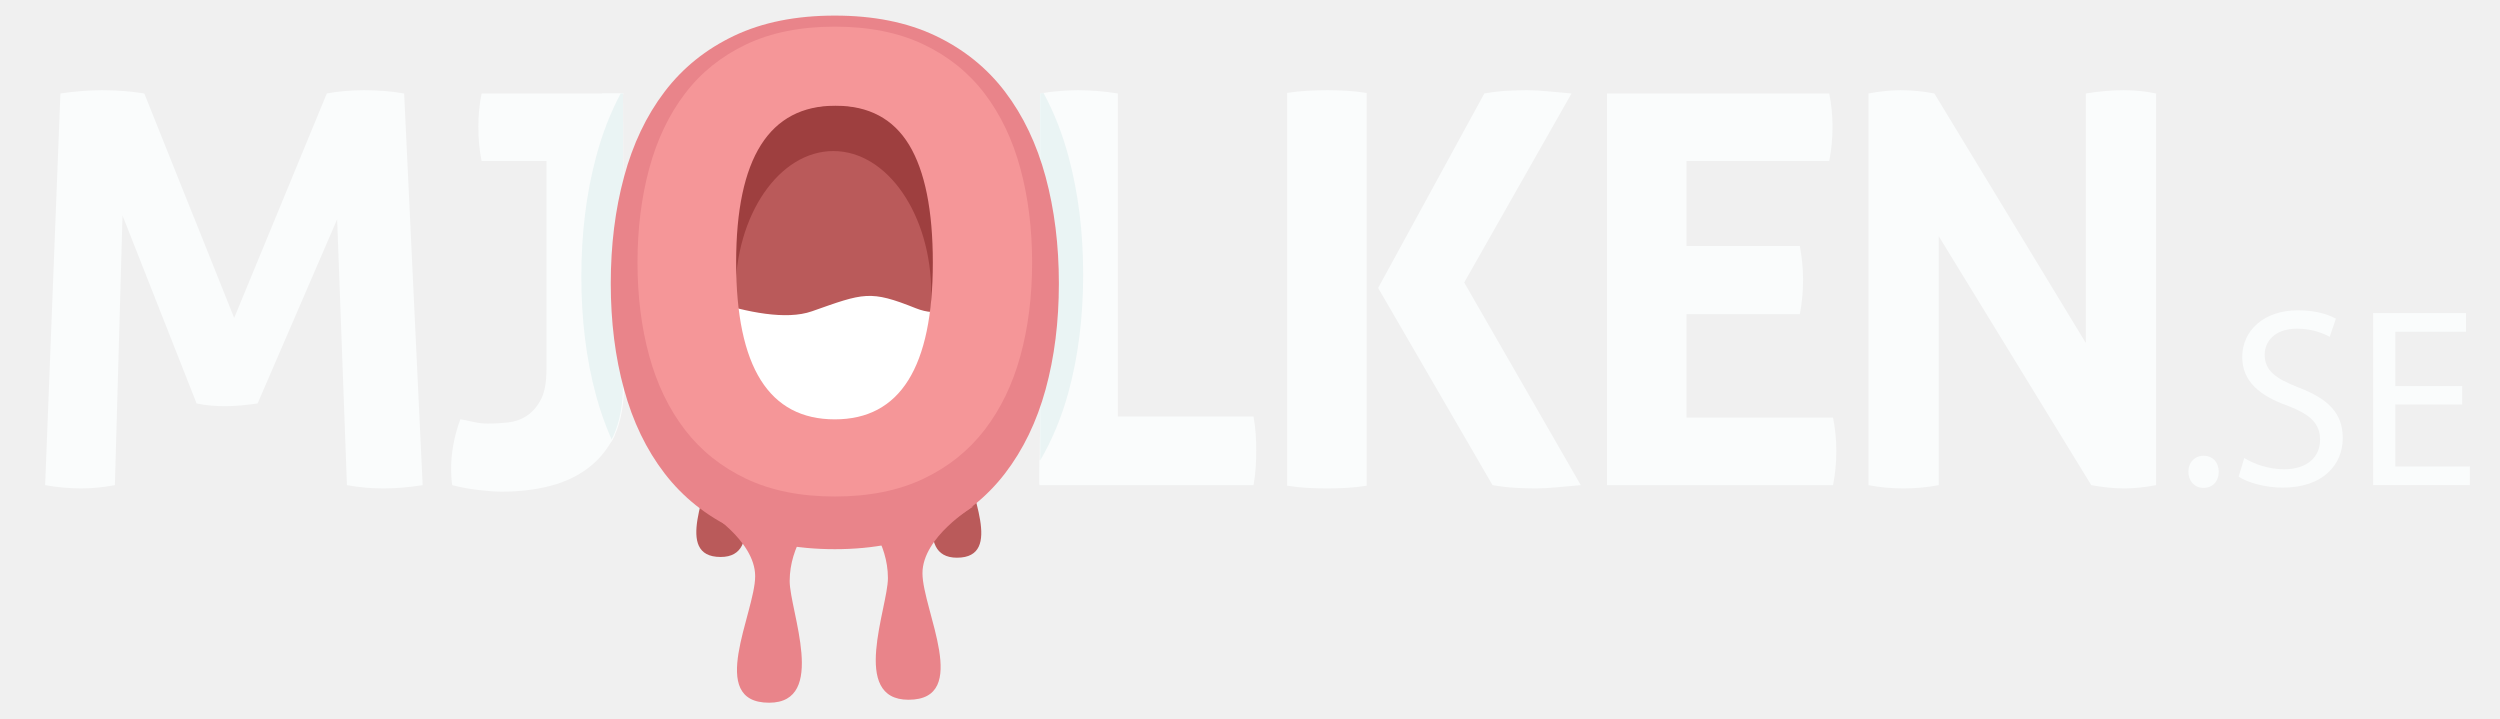
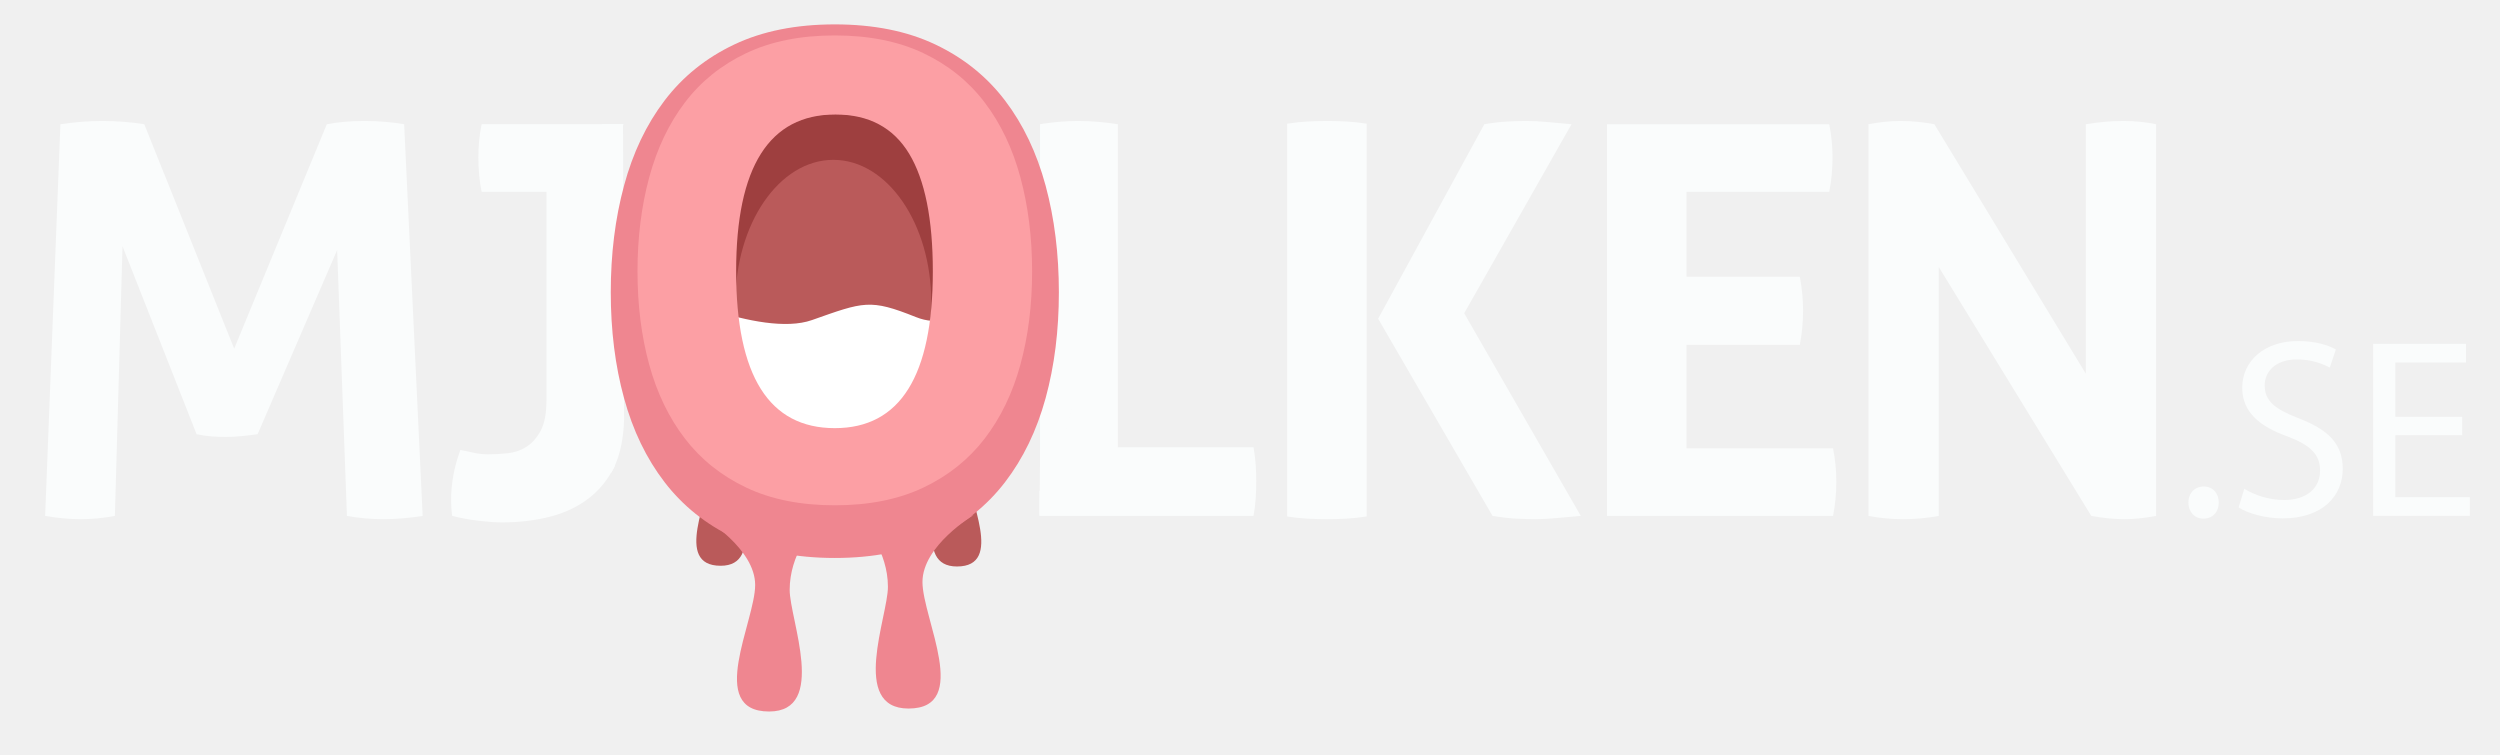
- <svg xmlns="http://www.w3.org/2000/svg" version="1.1" id="Layer_1" x="0px" y="0px" width="569px" height="163.486px" viewBox="0 0 569 163.486" enable-background="new 0 0 569 163.486" xml:space="preserve">
-   <polygon fill="#FAFCFC" points="236.759,21.276 241,21.168 250.25,64.271 236.575,110.42 236.759,93.642 " />
-   <path fill="#FAFCFC" d="M141.796,21.276h-4.742l-7.305,41.7l9.261,37.739c0,0,2.786-3.805,3.024-12.091L141.796,21.276z" />
+ <svg xmlns="http://www.w3.org/2000/svg" version="1.1" id="Layer_1" x="0px" y="0px" width="569px" height="171.743px" viewBox="0 0 569 171.743" enable-background="new 0 0 569 171.743" xml:space="preserve">
+   <polygon fill="#FAFCFC" points="236.759,28.276 241,28.168 250.25,71.271 236.575,117.42 236.759,100.642 " />
+   <path fill="#FAFCFC" d="M141.796,28.276h-4.742l-7.305,41.7l9.261,37.738c0,0,2.786-3.805,3.024-12.091L141.796,28.276z" />
+   <path fill="#BA5A5A" d="M152.854,95.48c0,0,8.764,5.22,8.764,11.493c0,6.271-8.455,21.795,2.402,21.795  c10.116,0,3.538-15.877,3.538-20.96c0-6.184,4.074-10.538,4.074-10.538L152.854,95.48z" />
+   <path fill="#BA5A5A" d="M228.974,95.642c0,0-8.764,5.223-8.764,11.496c0,6.271,8.45,21.795-2.407,21.795  c-10.111,0-3.538-15.877-3.538-20.96c0-6.184-4.073-10.538-4.073-10.538L228.974,95.642z" />
+   <path fill="#EF8690" d="M160.298,117.957c0,0,11.577,6.899,11.577,15.186c0,8.288-11.166,28.796,3.176,28.796  c13.362,0,4.679-20.977,4.679-27.689c0-8.171,5.372-13.925,5.372-13.925L160.298,117.957z" />
+   <path fill="#EF8690" d="M221.53,117.281c0,0-11.577,6.9-11.577,15.186c0,8.287,11.16,28.797-3.181,28.797  c-13.357,0-4.68-20.978-4.68-27.689c0-8.172-5.372-13.925-5.372-13.925L221.53,117.281z" />
+   <path fill="#9E3F3F" d="M232.128,60.93c0,26.76-18.193,48.454-40.643,48.454c-22.439,0-40.638-21.694-40.638-48.454  c0-26.763,18.198-48.457,40.638-48.457C213.935,12.473,232.128,34.168,232.128,60.93z" />
+   <path fill="#BA5A5A" d="M211.961,68.823c0,17.917-9.981,32.441-22.294,32.441c-12.307,0-22.288-14.524-22.288-32.441  s9.98-32.442,22.288-32.442C201.98,36.381,211.961,50.906,211.961,68.823z" />
+   <path fill="#FFFFFF" d="M148.678,65.201c0,0,24.317,11.813,36.131,7.645c11.81-4.172,13.2-4.863,23.614-0.695  c10.424,4.169,14.595-7.642,14.595-7.642s6.946,15.282-1.39,28.482c-8.336,13.202-17.371,27.789-29.873,25.012  C179.248,115.222,147.985,119.393,148.678,65.201z" />
  <g>
-     <g>
-       <path fill="#BA5A5A" d="M152.854,93.48c0,0,8.764,5.22,8.764,11.493c0,6.272-8.455,21.795,2.402,21.795    c10.116,0,3.538-15.877,3.538-20.96c0-6.183,4.074-10.538,4.074-10.538L152.854,93.48z" />
-     </g>
-     <g>
-       <path fill="#BA5A5A" d="M228.974,93.642c0,0-8.764,5.223-8.764,11.496c0,6.272,8.45,21.795-2.407,21.795    c-10.111,0-3.538-15.877-3.538-20.96c0-6.183-4.073-10.538-4.073-10.538L228.974,93.642z" />
-     </g>
-     <g>
-       <path fill="#E9848A" d="M160.298,115.957c0,0,11.577,6.899,11.577,15.185c0,8.288-11.166,28.796,3.176,28.796    c13.362,0,4.679-20.976,4.679-27.689c0-8.171,5.372-13.925,5.372-13.925L160.298,115.957z" />
-     </g>
-     <g>
-       <path fill="#E9848A" d="M221.53,115.281c0,0-11.577,6.9-11.577,15.186c0,8.287,11.16,28.796-3.181,28.796    c-13.357,0-4.68-20.977-4.68-27.689c0-8.172-5.372-13.925-5.372-13.925L221.53,115.281z" />
-     </g>
-     <g>
-       <path fill="#9E3F3F" d="M232.128,58.93c0,26.76-18.193,48.455-40.643,48.455c-22.439,0-40.638-21.695-40.638-48.455    c0-26.762,18.198-48.457,40.638-48.457C213.935,10.473,232.128,32.168,232.128,58.93z" />
-     </g>
-     <g>
-       <path fill="#BA5A5A" d="M211.961,66.823c0,17.917-9.981,32.441-22.294,32.441c-12.307,0-22.288-14.524-22.288-32.441    s9.98-32.442,22.288-32.442C201.98,34.381,211.961,48.906,211.961,66.823z" />
-     </g>
-     <g>
-       <path fill="#FFFFFF" d="M148.678,63.201c0,0,24.317,11.813,36.131,7.644c11.81-4.171,13.2-4.863,23.614-0.695    c10.424,4.169,14.595-7.641,14.595-7.641s6.946,15.282-1.39,28.482c-8.336,13.202-17.371,27.789-29.873,25.012    C179.248,113.222,147.985,117.393,148.678,63.201z" />
-     </g>
-     <g>
-       <path fill="#FAFCFC" d="M498.078,107.384c0-2.148,1.452-3.658,3.484-3.658c2.033,0,3.427,1.51,3.427,3.658    c0,2.091-1.335,3.659-3.484,3.659C499.473,111.043,498.078,109.475,498.078,107.384z" />
-       <path fill="#FAFCFC" d="M510.797,104.248c2.265,1.394,5.574,2.556,9.059,2.556c5.17,0,8.189-2.729,8.189-6.679    c0-3.659-2.091-5.75-7.376-7.782c-6.388-2.265-10.337-5.575-10.337-11.093c0-6.098,5.053-10.627,12.66-10.627    c4.008,0,6.91,0.929,8.653,1.916l-1.394,4.123c-1.278-0.696-3.892-1.858-7.434-1.858c-5.344,0-7.376,3.194-7.376,5.866    c0,3.658,2.381,5.459,7.782,7.55c6.62,2.555,9.988,5.749,9.988,11.499c0,6.039-4.471,11.266-13.705,11.266    c-3.775,0-7.898-1.103-9.989-2.497L510.797,104.248z" />
-       <path fill="#FAFCFC" d="M560.393,92.053h-15.215v14.112h16.958v4.239h-22.011V71.262h21.14v4.239h-16.087v12.37h15.215V92.053z" />
-     </g>
-     <g>
-       <g>
-         <path fill="#FAFCFC" d="M13.749,21.276c3.305-0.497,6.486-0.743,9.548-0.743c3.225,0,6.405,0.246,9.548,0.743l20.454,51.082     l21.082-51.082c2.559-0.497,5.41-0.743,8.553-0.743c3.137,0,6.156,0.246,9.05,0.743l4.214,89.145     c-3.143,0.495-6.119,0.746-8.926,0.746c-2.813,0-5.578-0.251-8.309-0.746l-2.229-60.505L58.633,91.824     c-1.163,0.165-2.353,0.308-3.597,0.433c-1.245,0.124-2.478,0.187-3.722,0.187c-1.077,0-2.147-0.041-3.219-0.124     c-1.077-0.082-2.196-0.249-3.349-0.495L27.884,49.047l-1.737,61.373c-2.651,0.495-5.209,0.746-7.687,0.746     c-2.646,0-5.372-0.251-8.185-0.746L13.749,21.276z" />
-       </g>
-       <g>
-         <g>
-           <path fill="none" d="M189.846,17.459c-19.01,0-28.52,15.021-28.52,45.055c0,30.038,9.451,45.053,28.336,45.053      c18.772,0,28.163-15.015,28.163-45.053c0-15.017-2.272-26.28-6.816-33.791C206.47,21.216,199.416,17.459,189.846,17.459z" />
-         </g>
-         <g>
-           <path fill="#FAFCFC" d="M132.99,62.514c0-9.688,1.114-18.682,3.359-26.978c1.401-5.193,3.262-9.946,5.594-14.261h-32.329      c-0.492,2.396-0.741,4.918-0.741,7.563c0,1.325,0.065,2.667,0.184,4.03c0.124,1.363,0.313,2.623,0.557,3.781h14.758v47.483      c0,2.979-0.438,5.272-1.304,6.884c-0.866,1.609-1.948,2.832-3.225,3.657c-1.282,0.828-2.705,1.322-4.273,1.487      c-1.574,0.168-3.062,0.249-4.463,0.249c-1.163,0-2.278-0.124-3.349-0.373c-1.082-0.249-2.072-0.454-2.976-0.619      c-1.406,3.803-2.11,7.605-2.11,11.406c0,0.663,0.022,1.282,0.06,1.861c0.043,0.575,0.103,1.154,0.189,1.733      c1.899,0.495,3.9,0.868,6.016,1.117c2.104,0.246,3.862,0.37,5.269,0.37c4.046,0,7.785-0.454,11.22-1.363      c3.43-0.908,6.4-2.375,8.926-4.4c2.288-1.84,4.111-4.185,5.518-6.981c-1.385-3.092-2.569-6.367-3.521-9.854      C134.104,81.135,132.99,72.206,132.99,62.514z" />
-         </g>
-         <g>
-           <path fill="#EAF4F4" d="M141.796,87.454V21.276h-0.53c-2.332,4.361-4.193,9.167-5.594,14.417      c-2.245,8.386-3.359,17.478-3.359,27.272c0,9.798,1.114,18.824,3.359,27.087c0.952,3.524,2.142,6.835,3.527,9.961      c0.141-0.284,0.298-0.547,0.428-0.839C141.072,95.957,141.796,92.05,141.796,87.454z" />
-         </g>
-         <g>
-           <path fill="#FAFCFC" d="M285.798,98.829c-0.081-1.281-0.249-2.623-0.497-4.03h-30.874V21.276      c-3.137-0.497-6.156-0.743-9.05-0.743c-2.581,0-5.264,0.216-8.055,0.636c2.359,4.344,4.247,9.131,5.664,14.368      c2.234,8.296,3.359,17.289,3.359,26.978c0,9.692-1.125,18.621-3.359,26.795c-1.563,5.69-3.711,10.841-6.411,15.475v5.637h48.726      c0.248-1.401,0.416-2.745,0.497-4.027s0.124-2.583,0.124-3.906C285.922,101.329,285.879,100.112,285.798,98.829z" />
-         </g>
-         <g>
-           <path fill="#EAF4F4" d="M246.529,62.514c0-9.693-1.082-18.522-3.359-26.978c-1.417-5.237-3.305-10.024-5.659-14.368      c-0.254,0.037-0.498,0.067-0.752,0.107v83.508c2.705-4.634,4.847-9.784,6.411-15.475      C245.404,81.135,246.529,72.206,246.529,62.514z" />
-         </g>
-       </g>
-       <g>
-         <path fill="#FAFCFC" d="M292.955,21.152c1.568-0.249,3.1-0.414,4.588-0.495c1.492-0.081,3.018-0.124,4.587-0.124     c1.407,0,2.851,0.043,4.339,0.124c1.493,0.081,3.019,0.246,4.588,0.495v89.393c-1.569,0.249-3.095,0.414-4.588,0.498     c-1.488,0.081-2.976,0.124-4.463,0.124c-1.488,0-2.971-0.043-4.463-0.124c-1.488-0.084-3.02-0.249-4.588-0.498V21.152z      M313.664,65.538l24.17-44.263c1.904-0.33,3.662-0.538,5.274-0.619s3.078-0.124,4.403-0.124c1.401,0,2.976,0.081,4.713,0.246     c1.73,0.167,3.549,0.332,5.452,0.497l-24.425,43.023l26.535,46.121c-1.904,0.165-3.744,0.33-5.518,0.495     c-1.78,0.168-3.371,0.251-4.771,0.251c-1.332,0-2.792-0.043-4.404-0.124c-1.617-0.084-3.413-0.292-5.393-0.622L313.664,65.538z" />
-       </g>
-       <g>
-         <path fill="#FAFCFC" d="M365.748,21.276h50.586c0.498,2.478,0.747,5.002,0.747,7.563c0,2.727-0.249,5.331-0.747,7.812H383.85     v19.34h25.793c0.492,2.647,0.736,5.209,0.736,7.687c0,2.648-0.244,5.251-0.736,7.813H383.85v23.557H417.2     c0.497,2.479,0.747,5.004,0.747,7.563c0,2.727-0.25,5.331-0.747,7.812h-51.452V21.276z" />
-       </g>
-       <g>
-         <path fill="#FAFCFC" d="M425.261,21.276c2.563-0.497,4.999-0.743,7.313-0.743c2.483,0,5.042,0.246,7.688,0.743l34.471,56.783     V21.276c2.976-0.497,5.826-0.743,8.553-0.743c2.564,0,5.042,0.246,7.438,0.743v89.145c-2.646,0.495-5.042,0.746-7.189,0.746     c-2.315,0-4.837-0.251-7.563-0.746l-34.714-56.661v56.661c-2.646,0.495-5.334,0.746-8.061,0.746s-5.373-0.251-7.937-0.746V21.276     z" />
-       </g>
-       <g>
-         <path fill="#E9848A" d="M190.002,124.994c-8.829,0-16.451-1.528-22.883-4.577c-6.432-3.051-11.712-7.276-15.856-12.67     c-4.144-5.394-7.222-11.766-9.229-19.123c-2.018-7.354-3.024-15.388-3.024-24.108c0-8.718,1.006-16.808,3.024-24.273     c2.007-7.46,5.085-13.919,9.229-19.369c4.144-5.448,9.424-9.697,15.856-12.748c6.432-3.049,14.054-4.577,22.883-4.577     s16.451,1.528,22.883,4.577c6.427,3.051,11.712,7.3,15.856,12.748c4.144,5.45,7.216,11.909,9.24,19.369     C239.994,47.708,241,55.798,241,64.516c0,8.721-1.006,16.754-3.019,24.108c-2.023,7.357-5.096,13.729-9.24,19.123     s-9.429,9.619-15.856,12.67C206.454,123.466,198.831,124.994,190.002,124.994z M190.002,105.054     c16.889,0,25.339-13.511,25.339-40.538c0-13.511-2.045-23.646-6.129-30.402c-4.089-6.754-10.44-10.136-19.047-10.136     c-17.105,0-25.658,13.517-25.658,40.538C164.507,91.543,173.005,105.054,190.002,105.054z" />
-       </g>
-     </g>
-     <g>
-       <path fill="#F59698" d="M190.002,113.006c-7.768,0-14.493-1.347-20.151-4.03c-5.659-2.687-10.316-6.408-13.963-11.155    c-3.646-4.752-6.356-10.364-8.13-16.84c-1.774-6.479-2.662-13.552-2.662-21.23c0-7.677,0.887-14.799,2.662-21.374    c1.774-6.57,4.484-12.259,8.13-17.055c3.646-4.801,8.304-8.542,13.963-11.228c5.658-2.686,12.383-4.03,20.151-4.03    c7.774,0,14.493,1.345,20.151,4.03s10.316,6.427,13.962,11.228c3.646,4.796,6.356,10.484,8.131,17.055    c1.774,6.575,2.662,13.697,2.662,21.374c0,7.679-0.887,14.752-2.662,21.23c-1.774,6.476-4.484,12.088-8.131,16.84    c-3.646,4.747-8.304,8.469-13.962,11.155C204.495,111.659,197.776,113.006,190.002,113.006z M190.002,95.446    c14.877,0,22.31-11.896,22.31-35.695c0-11.899-1.802-20.822-5.394-26.773c-3.603-5.945-9.197-8.923-16.77-8.923    c-15.066,0-22.602,11.901-22.602,35.696C167.547,83.55,175.034,95.446,190.002,95.446z" />
-     </g>
+     <path fill="#FAFCFC" d="M498.078,114.384c0-2.147,1.452-3.657,3.484-3.657s3.427,1.51,3.427,3.657c0,2.092-1.335,3.659-3.484,3.659   C499.473,118.043,498.078,116.475,498.078,114.384z" />
+     <path fill="#FAFCFC" d="M510.797,111.248c2.266,1.395,5.574,2.557,9.06,2.557c5.17,0,8.188-2.729,8.188-6.68   c0-3.659-2.091-5.75-7.376-7.782c-6.388-2.265-10.337-5.574-10.337-11.093c0-6.098,5.053-10.627,12.66-10.627   c4.008,0,6.91,0.929,8.653,1.916l-1.395,4.123c-1.278-0.696-3.892-1.857-7.434-1.857c-5.345,0-7.376,3.193-7.376,5.865   c0,3.658,2.381,5.459,7.781,7.551c6.62,2.555,9.988,5.748,9.988,11.498c0,6.039-4.471,11.267-13.705,11.267   c-3.774,0-7.897-1.104-9.989-2.497L510.797,111.248z" />
+     <path fill="#FAFCFC" d="M560.393,99.053h-15.215v14.111h16.958v4.239h-22.011V78.262h21.14v4.238h-16.087v12.37h15.215V99.053   L560.393,99.053z" />
  </g>
+   <g>
+     <path fill="#FAFCFC" d="M13.749,28.276c3.305-0.497,6.486-0.743,9.548-0.743c3.225,0,6.405,0.246,9.548,0.743l20.454,51.082   l21.082-51.082c2.559-0.497,5.41-0.743,8.553-0.743c3.137,0,6.156,0.246,9.05,0.743l4.214,89.145   c-3.143,0.495-6.119,0.746-8.926,0.746c-2.813,0-5.578-0.251-8.309-0.746l-2.229-60.505L58.633,98.824   c-1.163,0.165-2.353,0.308-3.597,0.433c-1.245,0.124-2.478,0.188-3.722,0.188c-1.077,0-2.147-0.041-3.219-0.124   c-1.077-0.082-2.196-0.249-3.349-0.495L27.884,56.047l-1.737,61.373c-2.651,0.495-5.209,0.746-7.687,0.746   c-2.646,0-5.372-0.251-8.185-0.746L13.749,28.276z" />
+   </g>
+   <g>
+     <path fill="none" d="M189.846,19.459c-19.01,0-28.52,15.021-28.52,45.056c0,30.037,9.451,45.053,28.336,45.053   c18.772,0,28.163-15.016,28.163-45.053c0-15.018-2.272-26.28-6.816-33.791C206.47,23.216,199.416,19.459,189.846,19.459z" />
+   </g>
+   <g>
+     <path fill="#FAFCFC" d="M132.99,69.514c0-9.688,1.114-18.683,3.359-26.979c1.401-5.193,3.262-9.946,5.594-14.261h-32.329   c-0.492,2.396-0.741,4.918-0.741,7.562c0,1.325,0.065,2.667,0.184,4.03c0.124,1.363,0.313,2.623,0.557,3.781h14.758v47.482   c0,2.979-0.438,5.272-1.304,6.885c-0.866,1.608-1.948,2.832-3.225,3.656c-1.282,0.828-2.705,1.322-4.273,1.487   c-1.574,0.168-3.062,0.249-4.463,0.249c-1.163,0-2.278-0.124-3.349-0.373c-1.082-0.249-2.072-0.454-2.976-0.619   c-1.406,3.804-2.11,7.605-2.11,11.406c0,0.663,0.022,1.282,0.06,1.861c0.043,0.574,0.103,1.153,0.189,1.732   c1.899,0.495,3.9,0.868,6.016,1.117c2.104,0.246,3.862,0.37,5.269,0.37c4.046,0,7.785-0.454,11.22-1.363   c3.43-0.908,6.4-2.375,8.926-4.399c2.288-1.841,4.111-4.186,5.518-6.981c-1.385-3.092-2.569-6.367-3.521-9.854   C134.104,88.135,132.99,79.206,132.99,69.514z" />
+   </g>
+   <g>
+     <path fill="#FAFCFC" d="M141.796,94.454V28.276h-0.53c-2.332,4.361-4.193,9.167-5.594,14.417   c-2.245,8.386-3.359,17.478-3.359,27.271c0,9.799,1.114,18.824,3.359,27.087c0.952,3.524,2.142,6.836,3.527,9.962   c0.141-0.284,0.298-0.548,0.428-0.84C141.072,102.957,141.796,99.05,141.796,94.454z" />
+   </g>
+   <g>
+     <path fill="#FAFCFC" d="M285.798,105.829c-0.081-1.281-0.249-2.623-0.497-4.03h-30.874V28.276c-3.137-0.497-6.156-0.743-9.05-0.743   c-2.581,0-5.264,0.216-8.055,0.636c2.359,4.345,4.247,9.131,5.664,14.368c2.234,8.296,3.359,17.289,3.359,26.979   c0,9.691-1.125,18.62-3.359,26.795c-1.563,5.689-3.711,10.841-6.411,15.475v5.637h48.726c0.248-1.4,0.416-2.745,0.497-4.026   c0.081-1.282,0.124-2.583,0.124-3.906C285.922,108.329,285.879,107.112,285.798,105.829z" />
+   </g>
+   <g>
+     <path fill="#FAFCFC" d="M246.529,69.514c0-9.693-1.082-18.522-3.359-26.979c-1.417-5.237-3.305-10.023-5.659-14.368   c-0.254,0.037-0.498,0.067-0.752,0.107v83.508c2.705-4.634,4.847-9.784,6.411-15.475C245.404,88.135,246.529,79.206,246.529,69.514   z" />
+   </g>
+   <g>
+     <path fill="#FAFCFC" d="M292.955,28.152c1.568-0.249,3.1-0.414,4.588-0.495c1.492-0.081,3.018-0.124,4.587-0.124   c1.407,0,2.851,0.043,4.339,0.124c1.493,0.081,3.02,0.246,4.588,0.495v89.393c-1.568,0.249-3.095,0.414-4.588,0.498   c-1.488,0.081-2.976,0.124-4.463,0.124c-1.488,0-2.971-0.043-4.463-0.124c-1.488-0.084-3.02-0.249-4.588-0.498V28.152   L292.955,28.152z M313.664,72.538l24.17-44.263c1.904-0.33,3.662-0.538,5.274-0.619c1.611-0.081,3.077-0.124,4.402-0.124   c1.401,0,2.977,0.081,4.713,0.246c1.73,0.167,3.55,0.332,5.452,0.497l-24.425,43.022l26.535,46.121   c-1.904,0.165-3.744,0.33-5.519,0.495c-1.779,0.168-3.37,0.251-4.771,0.251c-1.332,0-2.792-0.043-4.404-0.124   c-1.617-0.084-3.413-0.292-5.393-0.622L313.664,72.538z" />
+   </g>
+   <g>
+     <path fill="#FAFCFC" d="M365.748,28.276h50.586c0.498,2.478,0.747,5.002,0.747,7.562c0,2.728-0.249,5.331-0.747,7.812H383.85v19.34   h25.793c0.492,2.647,0.736,5.209,0.736,7.688c0,2.647-0.244,5.251-0.736,7.812H383.85v23.557H417.2   c0.497,2.479,0.747,5.004,0.747,7.563c0,2.727-0.25,5.331-0.747,7.812h-51.452V28.276L365.748,28.276z" />
+   </g>
+   <g>
+     <path fill="#FAFCFC" d="M425.261,28.276c2.563-0.497,4.999-0.743,7.313-0.743c2.482,0,5.042,0.246,7.688,0.743l34.472,56.783   V28.276c2.976-0.497,5.825-0.743,8.553-0.743c2.563,0,5.042,0.246,7.438,0.743v89.145c-2.646,0.495-5.042,0.746-7.188,0.746   c-2.315,0-4.837-0.251-7.563-0.746L441.258,60.76v56.661c-2.646,0.495-5.334,0.746-8.061,0.746c-2.728,0-5.373-0.251-7.938-0.746   L425.261,28.276L425.261,28.276z" />
+   </g>
+   <path fill="#EF8690" d="M190.002,126.994c-8.829,0-16.451-1.528-22.883-4.577c-6.432-3.051-11.712-7.275-15.856-12.67  c-4.144-5.394-7.222-11.766-9.229-19.123c-2.018-7.354-3.024-15.388-3.024-24.107c0-8.719,1.006-16.809,3.024-24.273  c2.007-7.46,5.085-13.919,9.229-19.369c4.144-5.448,9.424-9.697,15.856-12.748c6.432-3.049,14.054-4.577,22.883-4.577  s16.451,1.528,22.883,4.577c6.427,3.051,11.712,7.3,15.856,12.748c4.144,5.45,7.216,11.909,9.24,19.369  C239.994,49.708,241,57.798,241,66.516c0,8.721-1.006,16.754-3.019,24.107c-2.023,7.357-5.096,13.729-9.24,19.123  c-4.144,5.395-9.429,9.619-15.856,12.67C206.454,125.466,198.831,126.994,190.002,126.994z M190.002,107.054  c16.889,0,25.339-13.512,25.339-40.538c0-13.512-2.045-23.646-6.129-30.402c-4.089-6.754-10.44-10.136-19.047-10.136  c-17.105,0-25.658,13.517-25.658,40.538C164.507,93.543,173.005,107.054,190.002,107.054z" />
+   <path fill="#FC9FA4" d="M190.002,115.006c-7.768,0-14.493-1.347-20.151-4.029c-5.659-2.688-10.316-6.408-13.963-11.155  c-3.646-4.752-6.356-10.364-8.13-16.84c-1.774-6.479-2.662-13.552-2.662-21.23c0-7.677,0.887-14.799,2.662-21.374  c1.774-6.569,4.484-12.259,8.13-17.055c3.646-4.801,8.304-8.542,13.963-11.229c5.658-2.686,12.383-4.029,20.151-4.029  c7.774,0,14.493,1.345,20.151,4.029c5.658,2.686,10.316,6.428,13.962,11.229c3.646,4.796,6.356,10.484,8.131,17.055  c1.774,6.575,2.662,13.697,2.662,21.374c0,7.68-0.887,14.752-2.662,21.23c-1.774,6.476-4.484,12.088-8.131,16.84  c-3.646,4.747-8.304,8.469-13.962,11.155C204.495,113.659,197.776,115.006,190.002,115.006z M190.002,97.446  c14.877,0,22.31-11.896,22.31-35.695c0-11.898-1.802-20.821-5.394-26.772c-3.603-5.945-9.197-8.923-16.77-8.923  c-15.066,0-22.602,11.9-22.602,35.695C167.547,85.55,175.034,97.446,190.002,97.446z" />
</svg>
